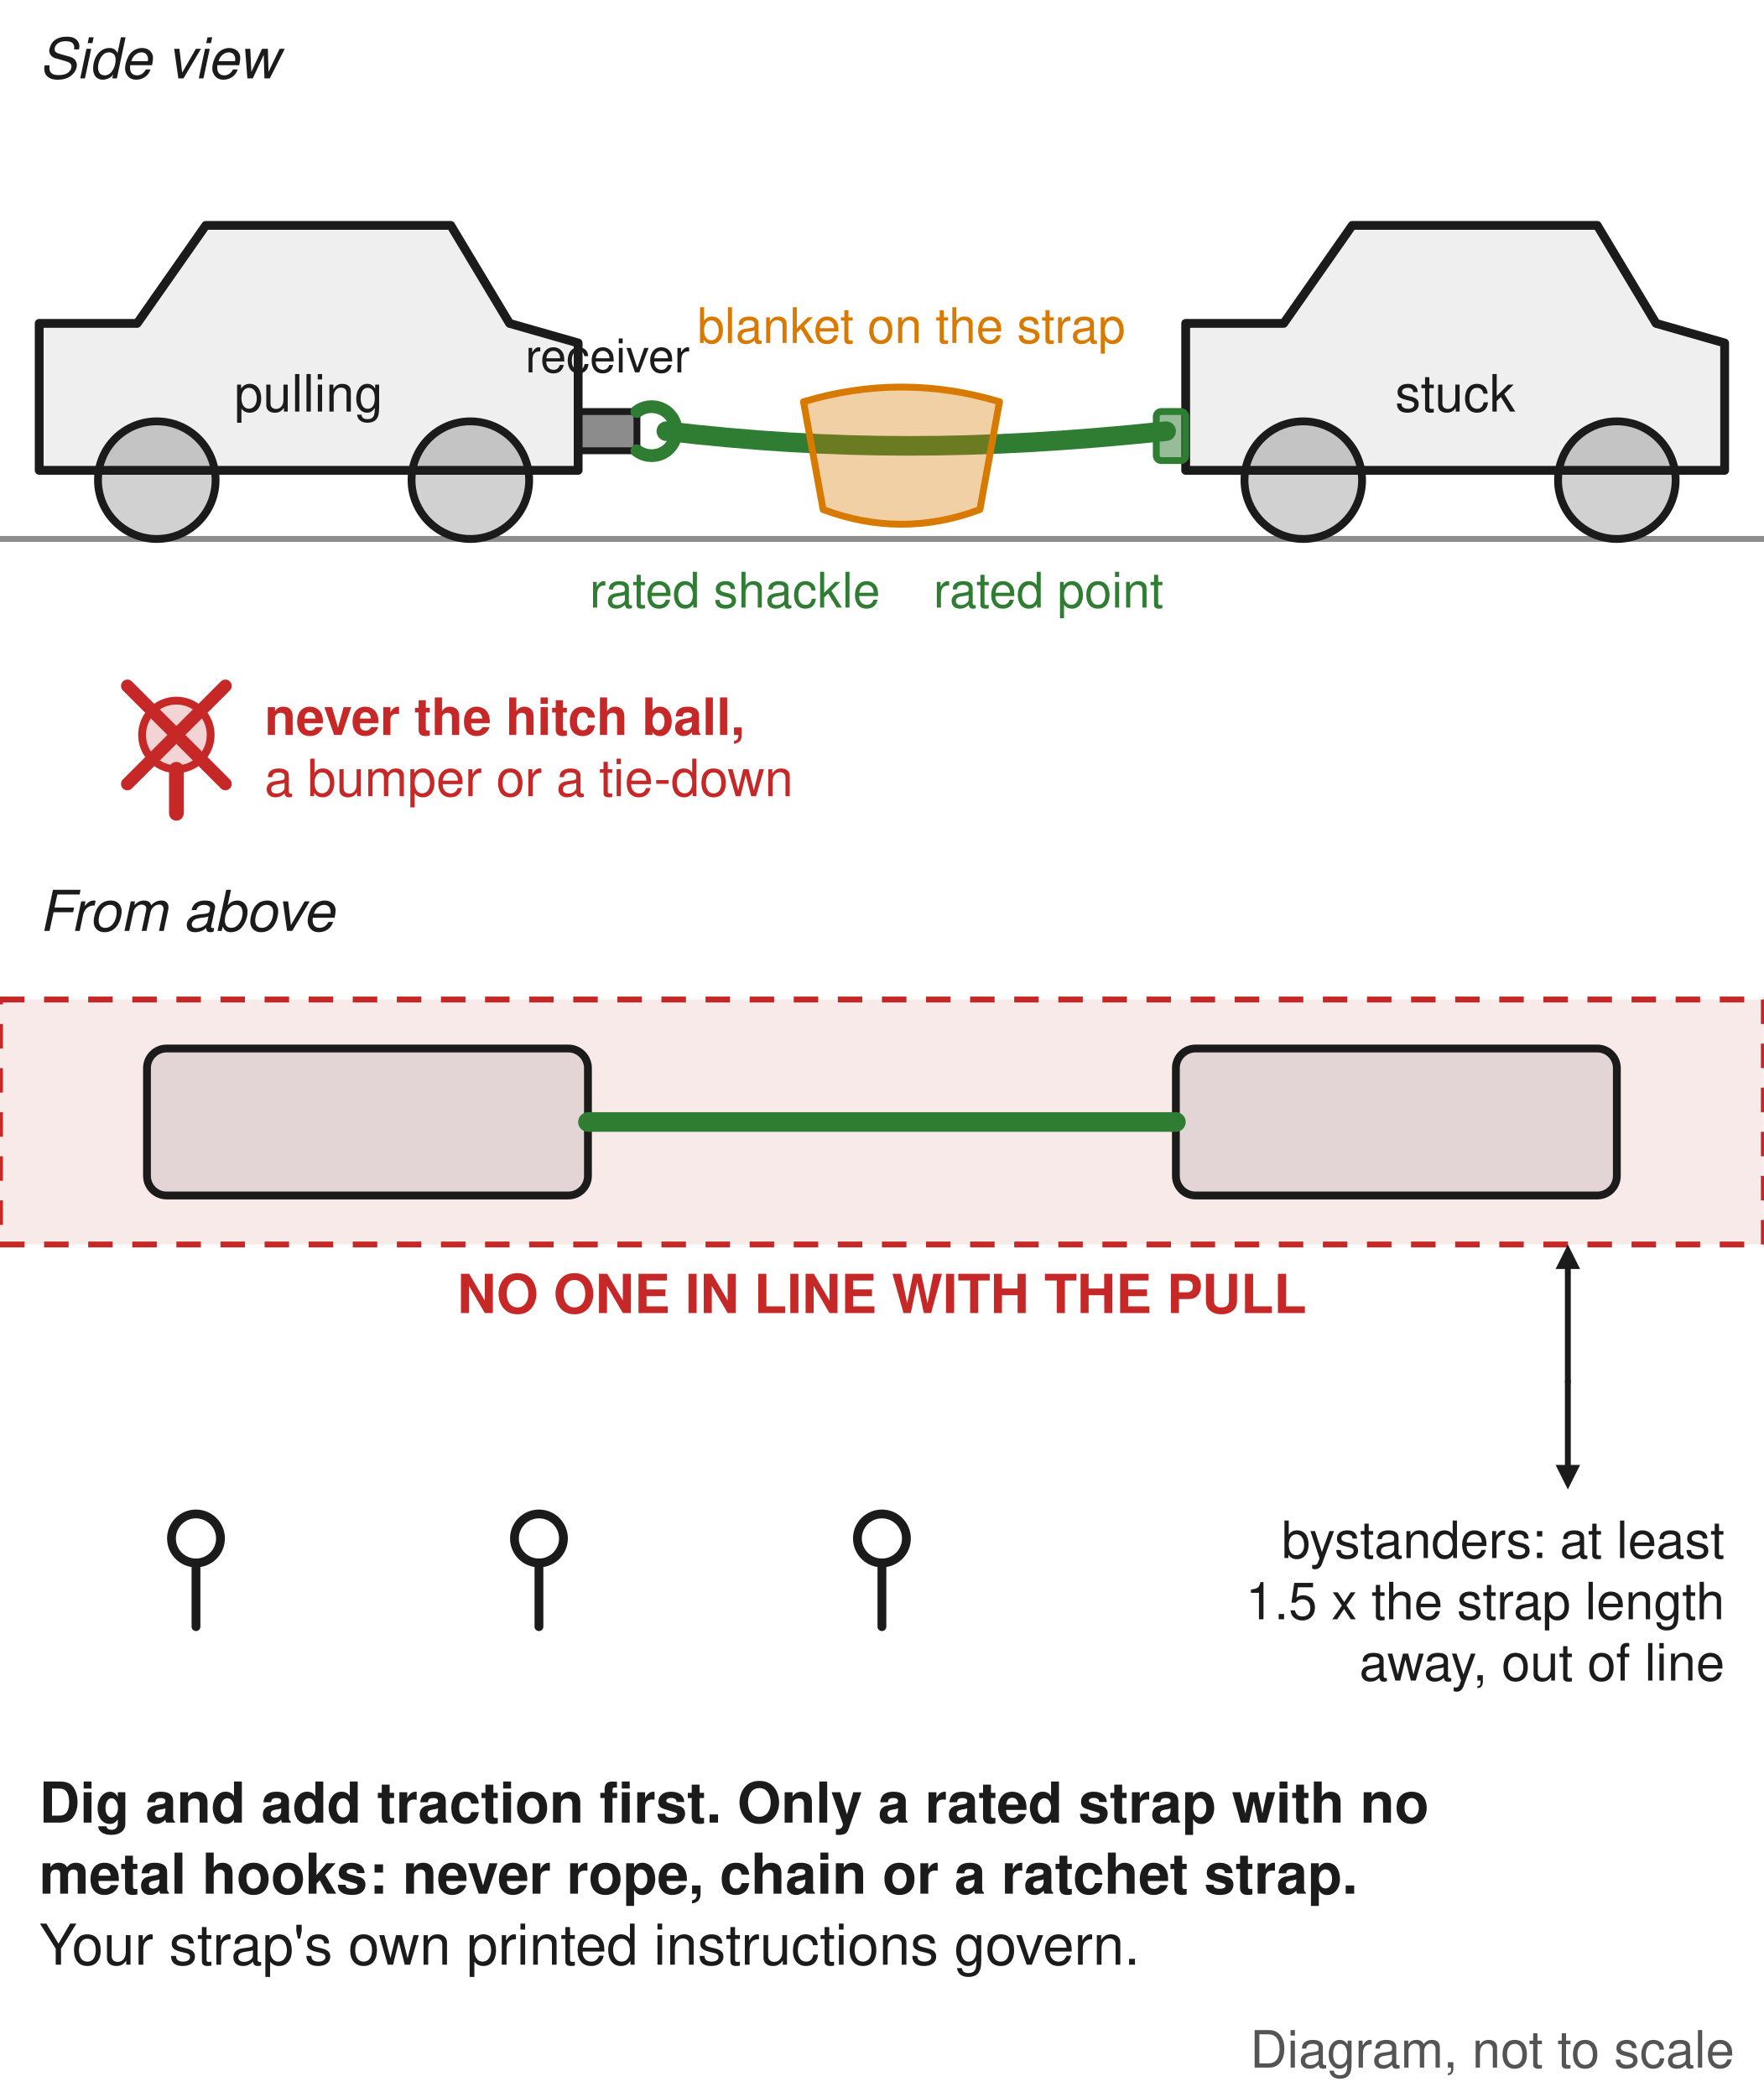
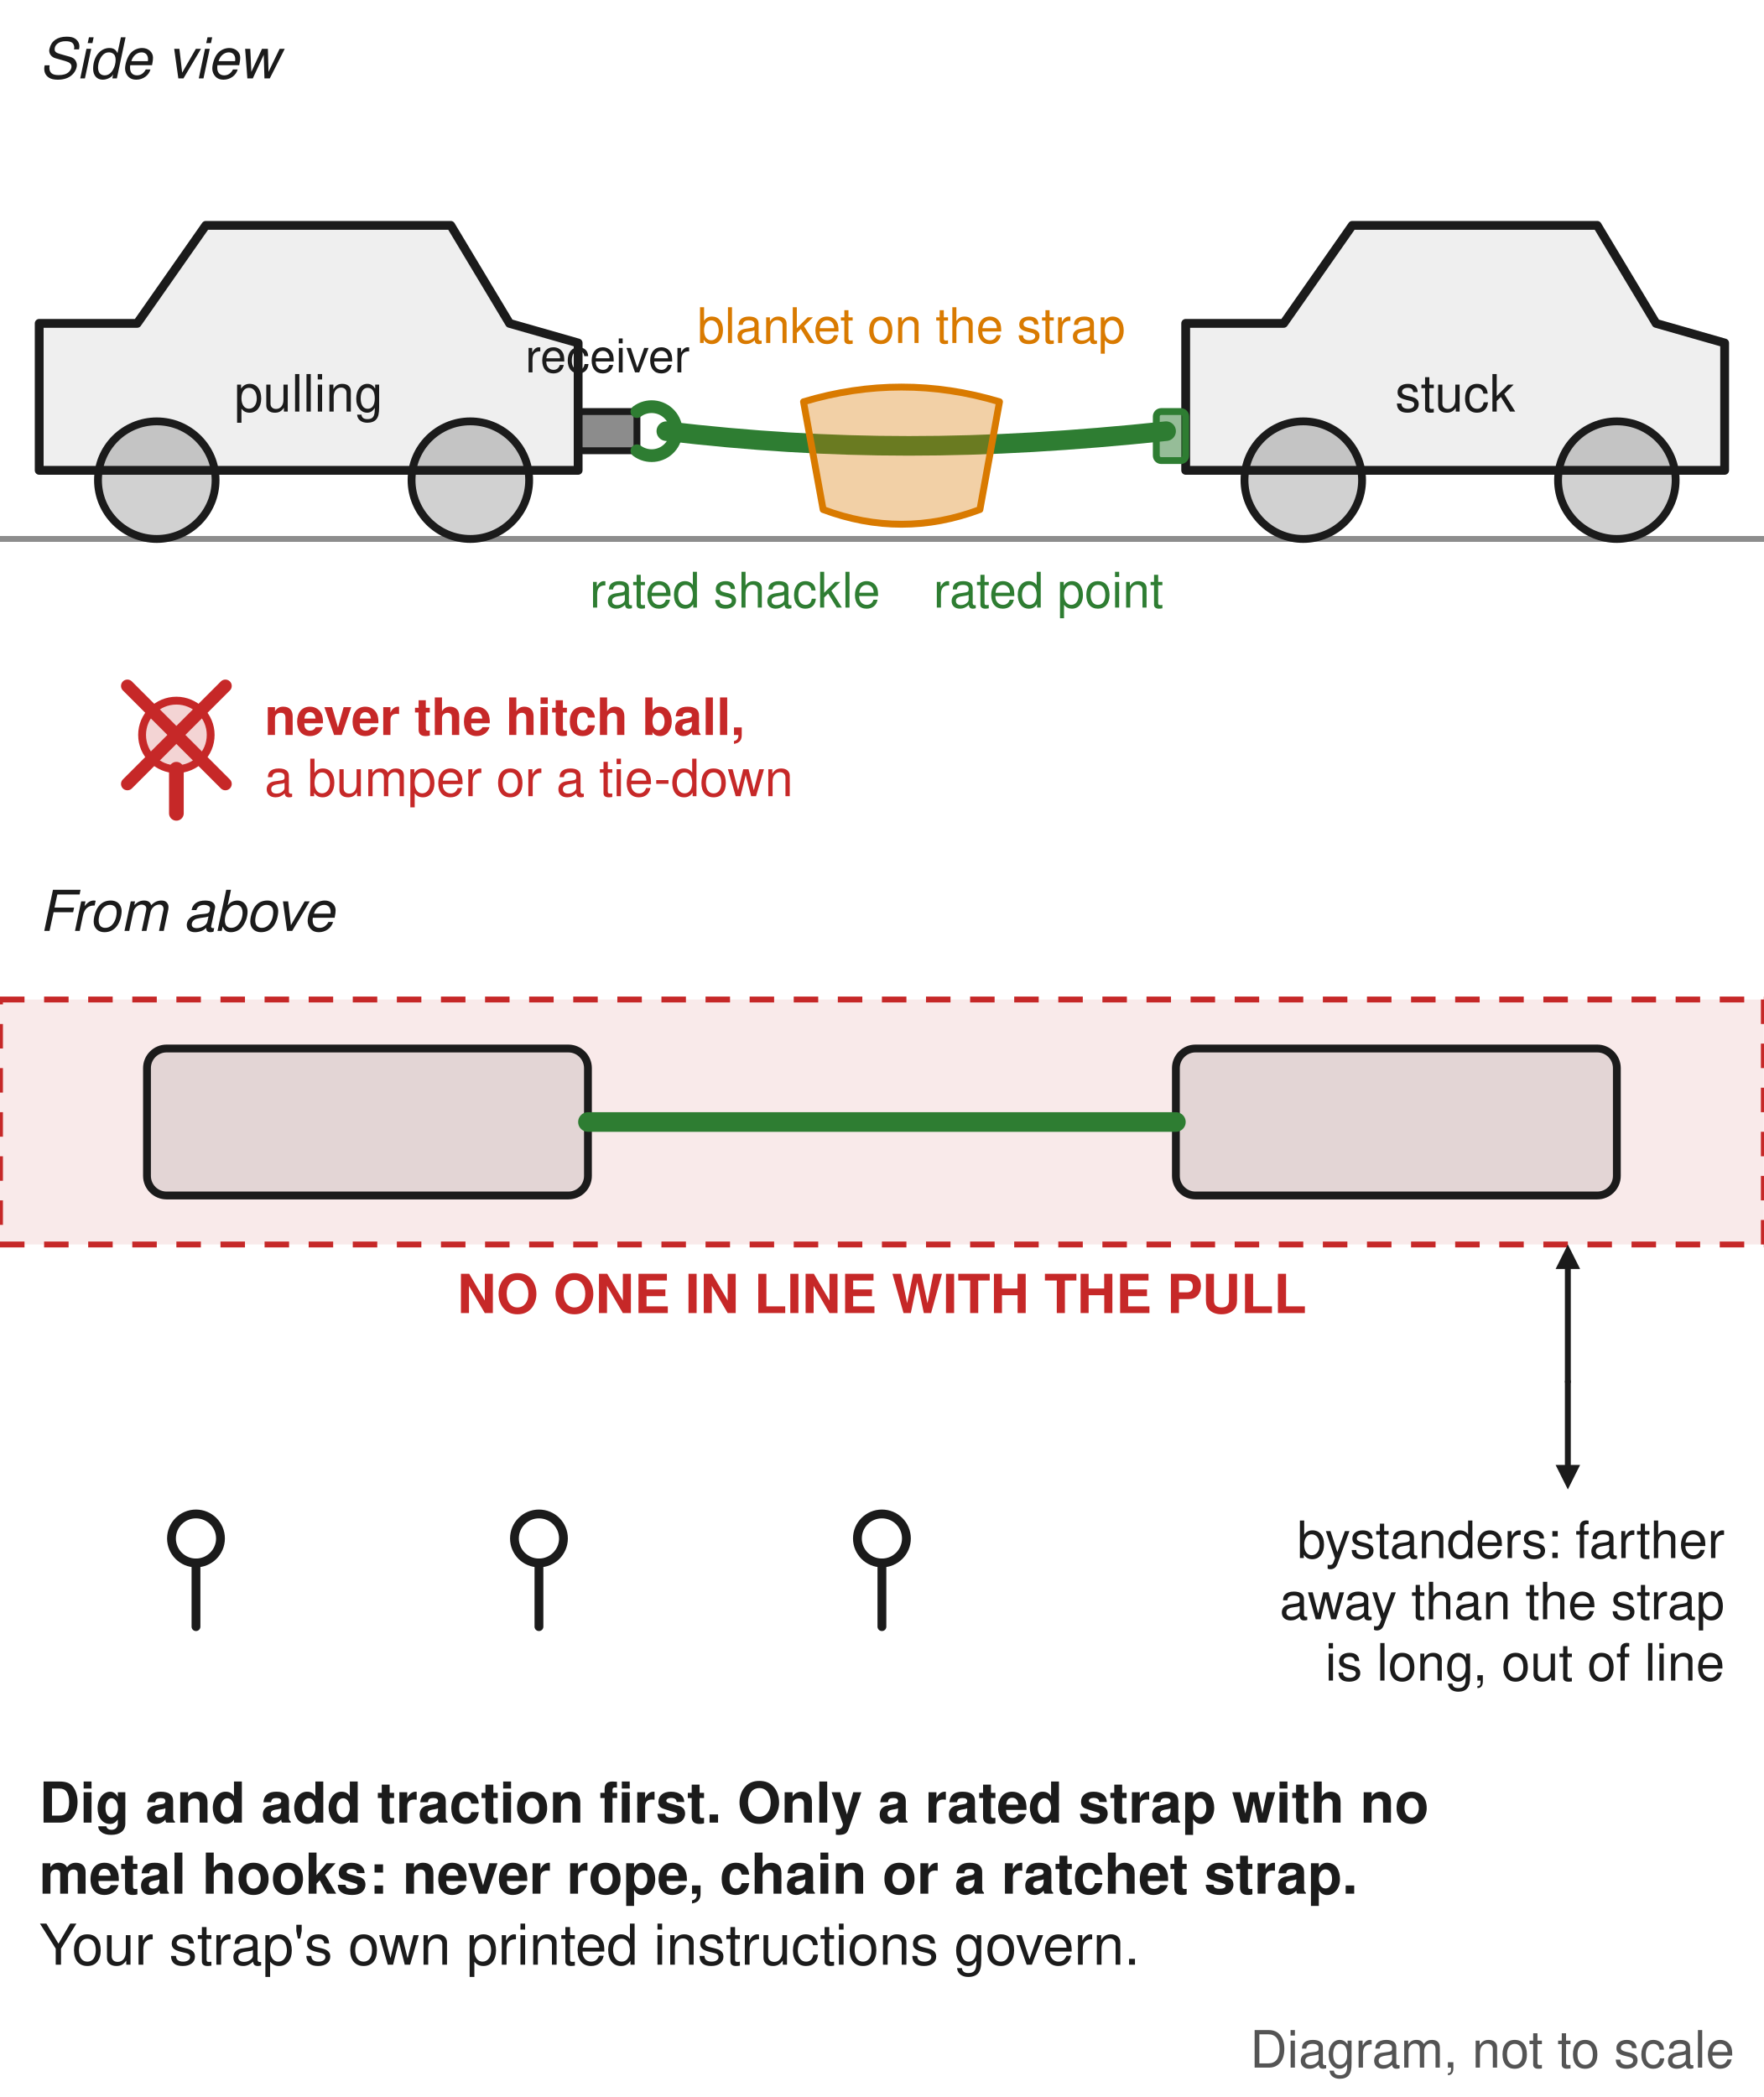
<svg xmlns="http://www.w3.org/2000/svg" viewBox="0 0 360 428" width="360" height="428" color="#1b1b1b" font-family="Helvetica, Arial, sans-serif" font-size="13" class="gpfig fig-vehicle-recovery-setup" aria-label="Vehicle recovery strap setup">
  <text x="8" y="16" font-size="11.5" font-style="italic" fill="currentColor">Side view</text>
  <line x1="0" y1="110" x2="360" y2="110" stroke="currentColor" stroke-width="1.2" stroke-linecap="round" opacity="0.5" />
  <path d="M8,96 L8,66 L28,66 L42,46 L92,46 L104,66 L118,70 L118,96 Z" fill="currentColor" fill-opacity="0.07" stroke="currentColor" stroke-width="1.8" stroke-linejoin="round" stroke-linecap="round" />
  <circle cx="32" cy="98" r="12" fill="currentColor" fill-opacity="0.2" stroke="currentColor" stroke-width="1.6" />
  <circle cx="96" cy="98" r="12" fill="currentColor" fill-opacity="0.2" stroke="currentColor" stroke-width="1.6" />
  <text x="63" y="84" font-size="10.5" text-anchor="middle" fill="currentColor">pulling</text>
  <path d="M242,96 L242,66 L262,66 L276,46 L326,46 L338,66 L352,70 L352,96 Z" fill="currentColor" fill-opacity="0.07" stroke="currentColor" stroke-width="1.8" stroke-linejoin="round" stroke-linecap="round" />
  <circle cx="266" cy="98" r="12" fill="currentColor" fill-opacity="0.2" stroke="currentColor" stroke-width="1.6" />
  <circle cx="330" cy="98" r="12" fill="currentColor" fill-opacity="0.2" stroke="currentColor" stroke-width="1.6" />
  <text x="297" y="84" font-size="10.5" text-anchor="middle" fill="currentColor">stuck</text>
  <rect x="118" y="84" width="12" height="8" rx="1" fill="currentColor" fill-opacity="0.5" stroke="currentColor" stroke-width="1.4" />
  <text x="124" y="76" font-size="9.5" text-anchor="middle" fill="currentColor">receiver</text>
  <path d="M130,84 a5,5 0 1 1 0,8" fill="none" stroke="#2e7d32" stroke-width="2.6" stroke-linejoin="round" stroke-linecap="round" />
  <text x="150" y="124" font-size="10" text-anchor="middle" fill="#2e7d32">rated shackle</text>
  <path d="M136,88 C170,92 200,92 238,88" fill="none" stroke="#2e7d32" stroke-width="4" stroke-linejoin="round" stroke-linecap="round" />
  <path d="M164,82 q20,-6 40,0 l-4,22 q-16,6 -32,0 Z" fill="#d97a00" fill-opacity="0.35" stroke="#d97a00" stroke-width="1.4" stroke-linejoin="round" stroke-linecap="round" />
  <text x="186" y="70" font-size="10" text-anchor="middle" fill="#d97a00">blanket on the strap</text>
  <rect x="236" y="84" width="6" height="10" rx="1" fill="#2e7d32" fill-opacity="0.5" stroke="#2e7d32" stroke-width="1.4" />
  <text x="214" y="124" font-size="10" text-anchor="middle" fill="#2e7d32">rated point</text>
  <circle cx="36" cy="150" r="7" fill="#c62828" fill-opacity="0.2" stroke="#c62828" stroke-width="1.6" />
  <line x1="36" y1="157" x2="36" y2="166" stroke="#c62828" stroke-width="3" stroke-linecap="round" />
  <line x1="26" y1="140" x2="46" y2="160" stroke="#c62828" stroke-width="2.6" stroke-linecap="round" />
  <line x1="26" y1="160" x2="46" y2="140" stroke="#c62828" stroke-width="2.6" stroke-linecap="round" />
  <text x="54" y="150.0" font-size="10.5" font-weight="bold" fill="#c62828">never the hitch ball,</text>
  <text x="54" y="162.5" font-size="10.5" fill="#c62828">a bumper or a tie-down</text>
  <text x="8" y="190" font-size="11.5" font-style="italic" fill="currentColor">From above</text>
  <rect x="0" y="204" width="360" height="50" fill="#c62828" fill-opacity="0.1" stroke="#c62828" stroke-width="1.2" stroke-dasharray="5 4" />
  <rect x="30" y="214" width="90" height="30" rx="4" fill="currentColor" fill-opacity="0.1" stroke="currentColor" stroke-width="1.6" />
  <rect x="240" y="214" width="90" height="30" rx="4" fill="currentColor" fill-opacity="0.1" stroke="currentColor" stroke-width="1.6" />
  <line x1="120" y1="229" x2="240" y2="229" stroke="#2e7d32" stroke-width="4" stroke-linecap="round" />
  <text x="180" y="268" font-size="11" text-anchor="middle" font-weight="bold" fill="#c62828">NO ONE IN LINE WITH THE PULL</text>
  <circle cx="40" cy="314" r="5" fill="none" stroke="currentColor" stroke-width="1.8" />
  <line x1="40" y1="319" x2="40" y2="332" stroke="currentColor" stroke-width="1.8" stroke-linecap="round" />
  <circle cx="110" cy="314" r="5" fill="none" stroke="currentColor" stroke-width="1.8" />
  <line x1="110" y1="319" x2="110" y2="332" stroke="currentColor" stroke-width="1.8" stroke-linecap="round" />
  <circle cx="180" cy="314" r="5" fill="none" stroke="currentColor" stroke-width="1.8" />
  <line x1="180" y1="319" x2="180" y2="332" stroke="currentColor" stroke-width="1.8" stroke-linecap="round" />
  <line x1="320" y1="282" x2="320.0" y2="299.0" stroke="currentColor" stroke-width="1.2" stroke-linecap="round" />
  <path d="M320,304 L322.5,299.0 L317.5,299.0 Z" fill="currentColor" stroke="none" />
  <line x1="320" y1="282" x2="320.0" y2="259.0" stroke="currentColor" stroke-width="1.2" stroke-linecap="round" />
  <path d="M320,254 L317.5,259.0 L322.5,259.0 Z" fill="currentColor" stroke="none" />
-   <text x="352" y="318.0" font-size="10.5" text-anchor="end" fill="currentColor">bystanders: at least</text>
-   <text x="352" y="330.5" font-size="10.5" text-anchor="end" fill="currentColor">1.5 x the strap length</text>
-   <text x="352" y="343.0" font-size="10.5" text-anchor="end" fill="currentColor">away, out of line</text>
+   <text x="352" y="318.0" font-size="10.5" text-anchor="end" fill="currentColor">bystanders: farther</text>
+   <text x="352" y="330.5" font-size="10.5" text-anchor="end" fill="currentColor">away than the strap</text>
+   <text x="352" y="343.0" font-size="10.5" text-anchor="end" fill="currentColor">is long, out of line</text>
  <text x="8" y="372.0" font-size="11.5" font-weight="bold" fill="currentColor">Dig and add traction first. Only a rated strap with no</text>
  <text x="8" y="386.5" font-size="11.5" font-weight="bold" fill="currentColor">metal hooks: never rope, chain or a ratchet strap.</text>
  <text x="8" y="401.0" font-size="11.5" fill="currentColor">Your strap's own printed instructions govern.</text>
  <text x="354" y="422" font-size="10.5" text-anchor="end" fill="currentColor" opacity="0.75">Diagram, not to scale</text>
</svg>
